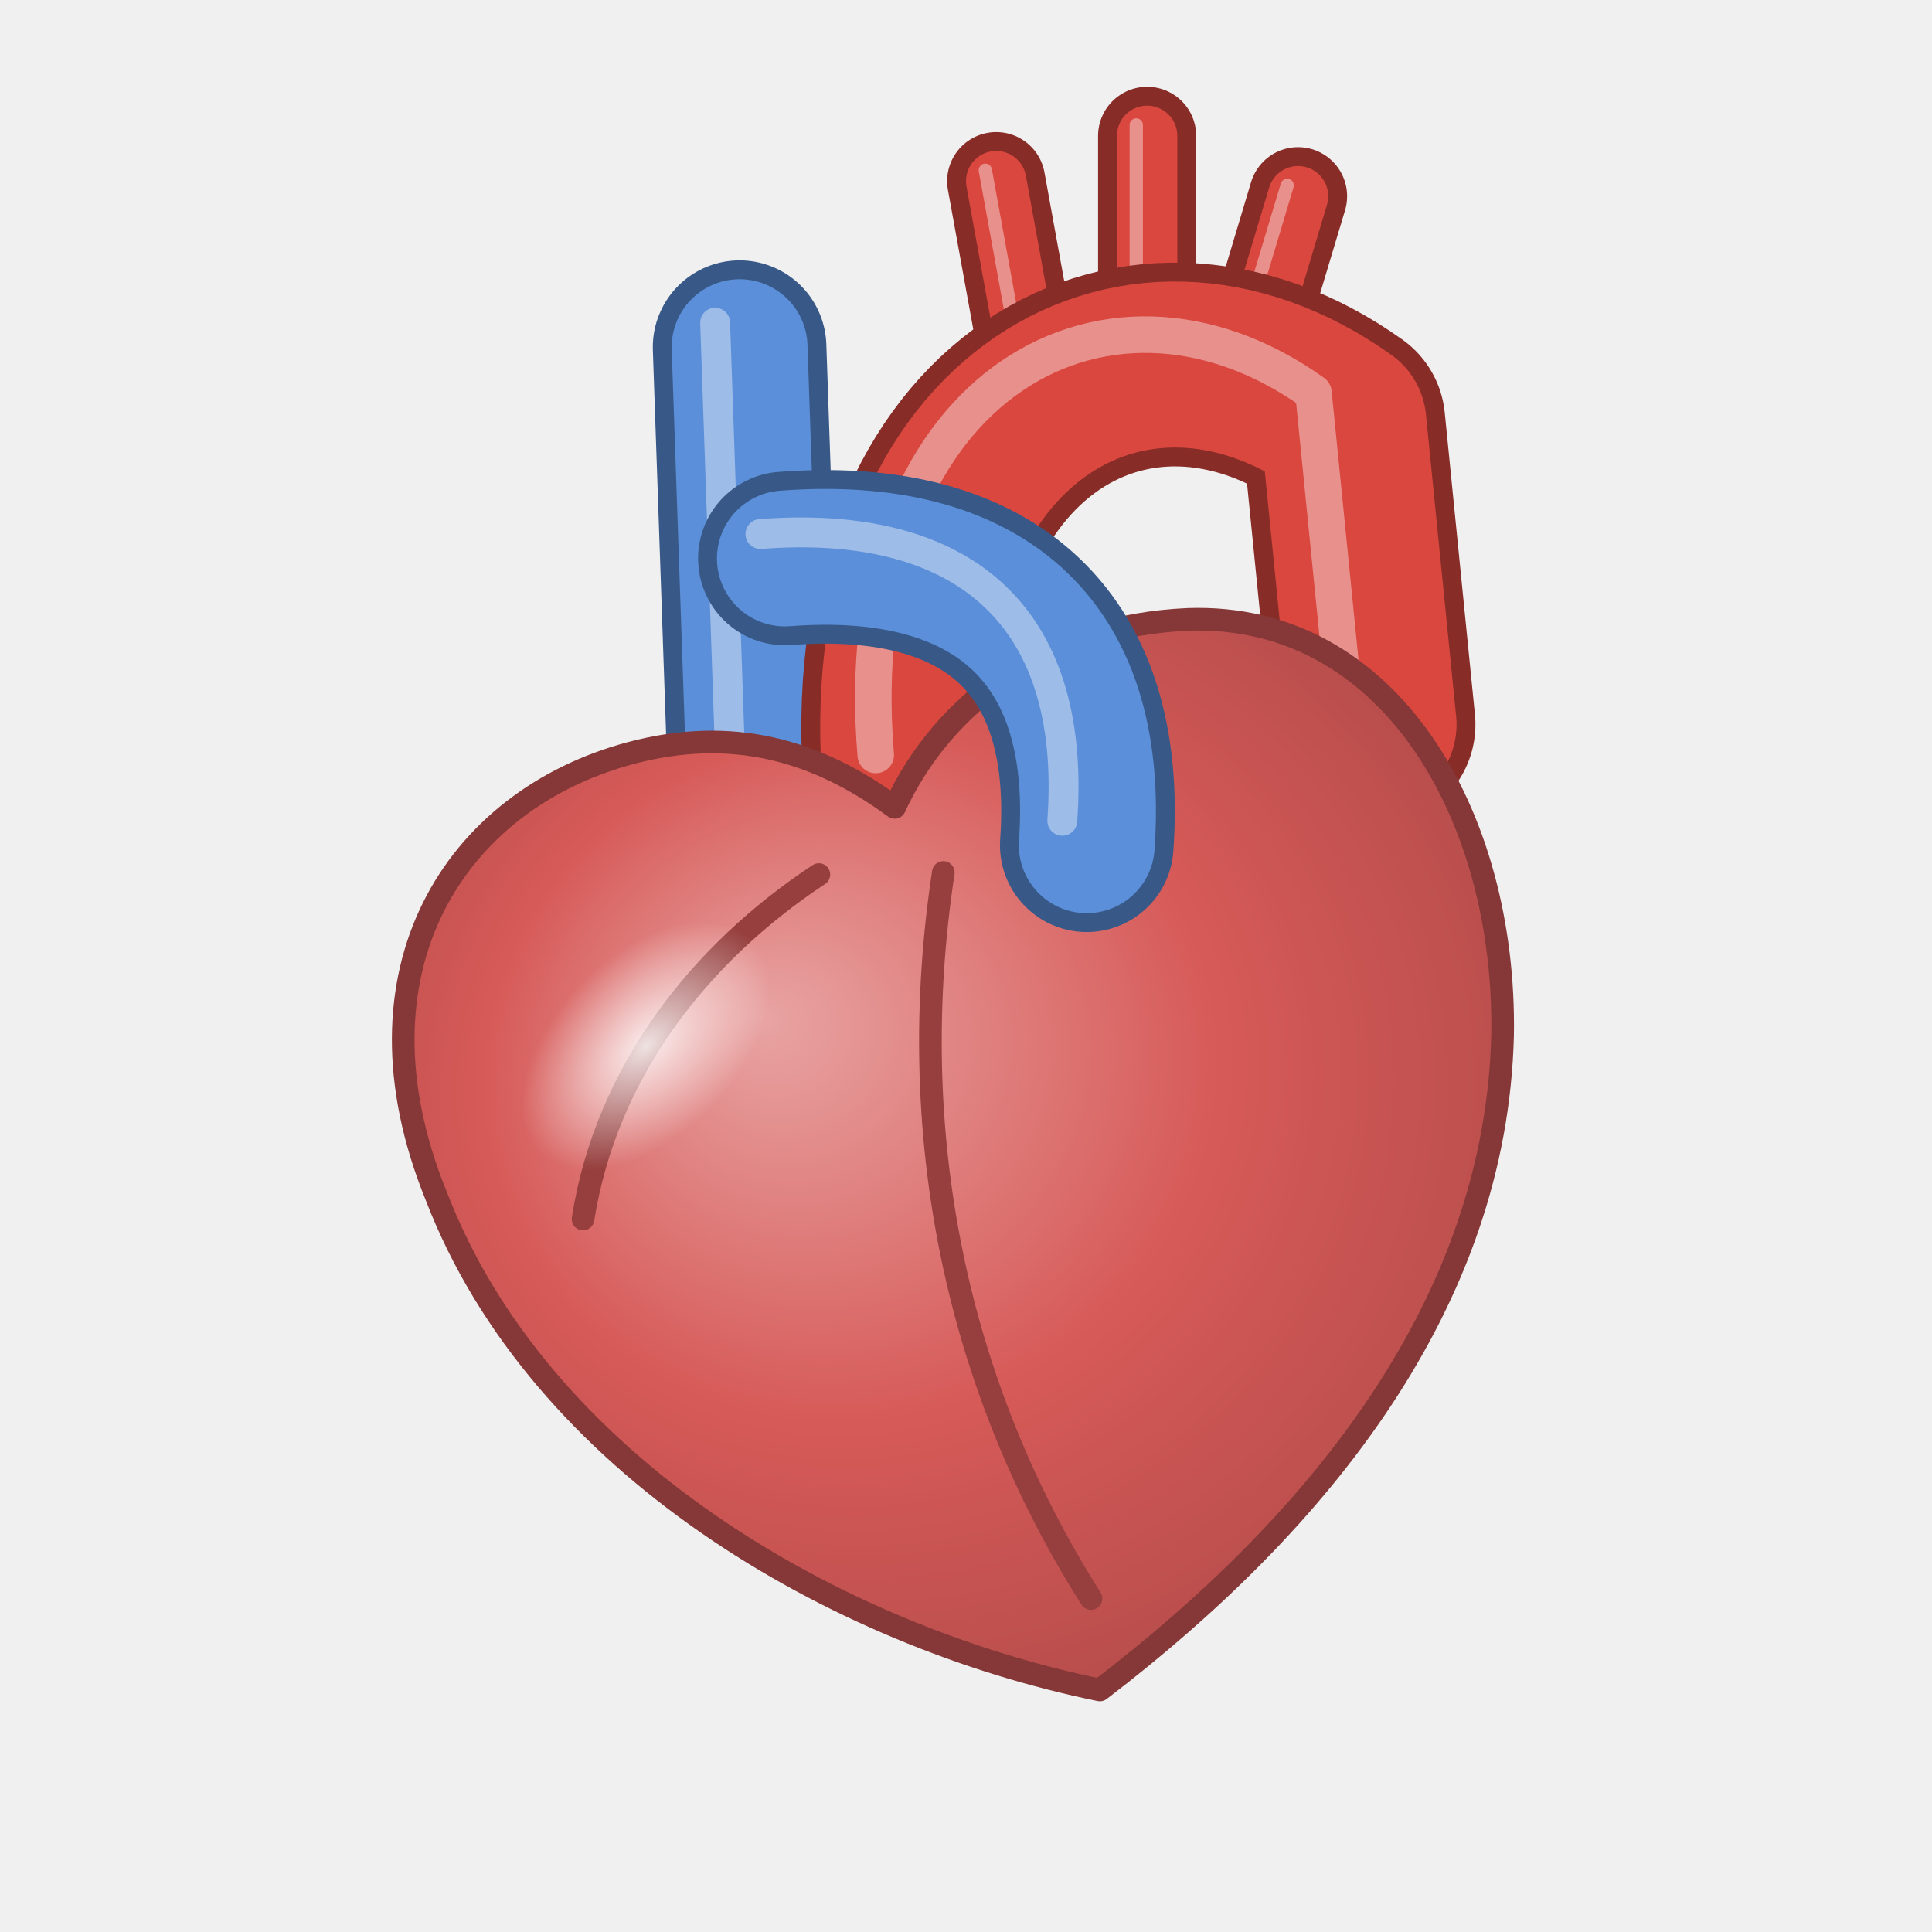
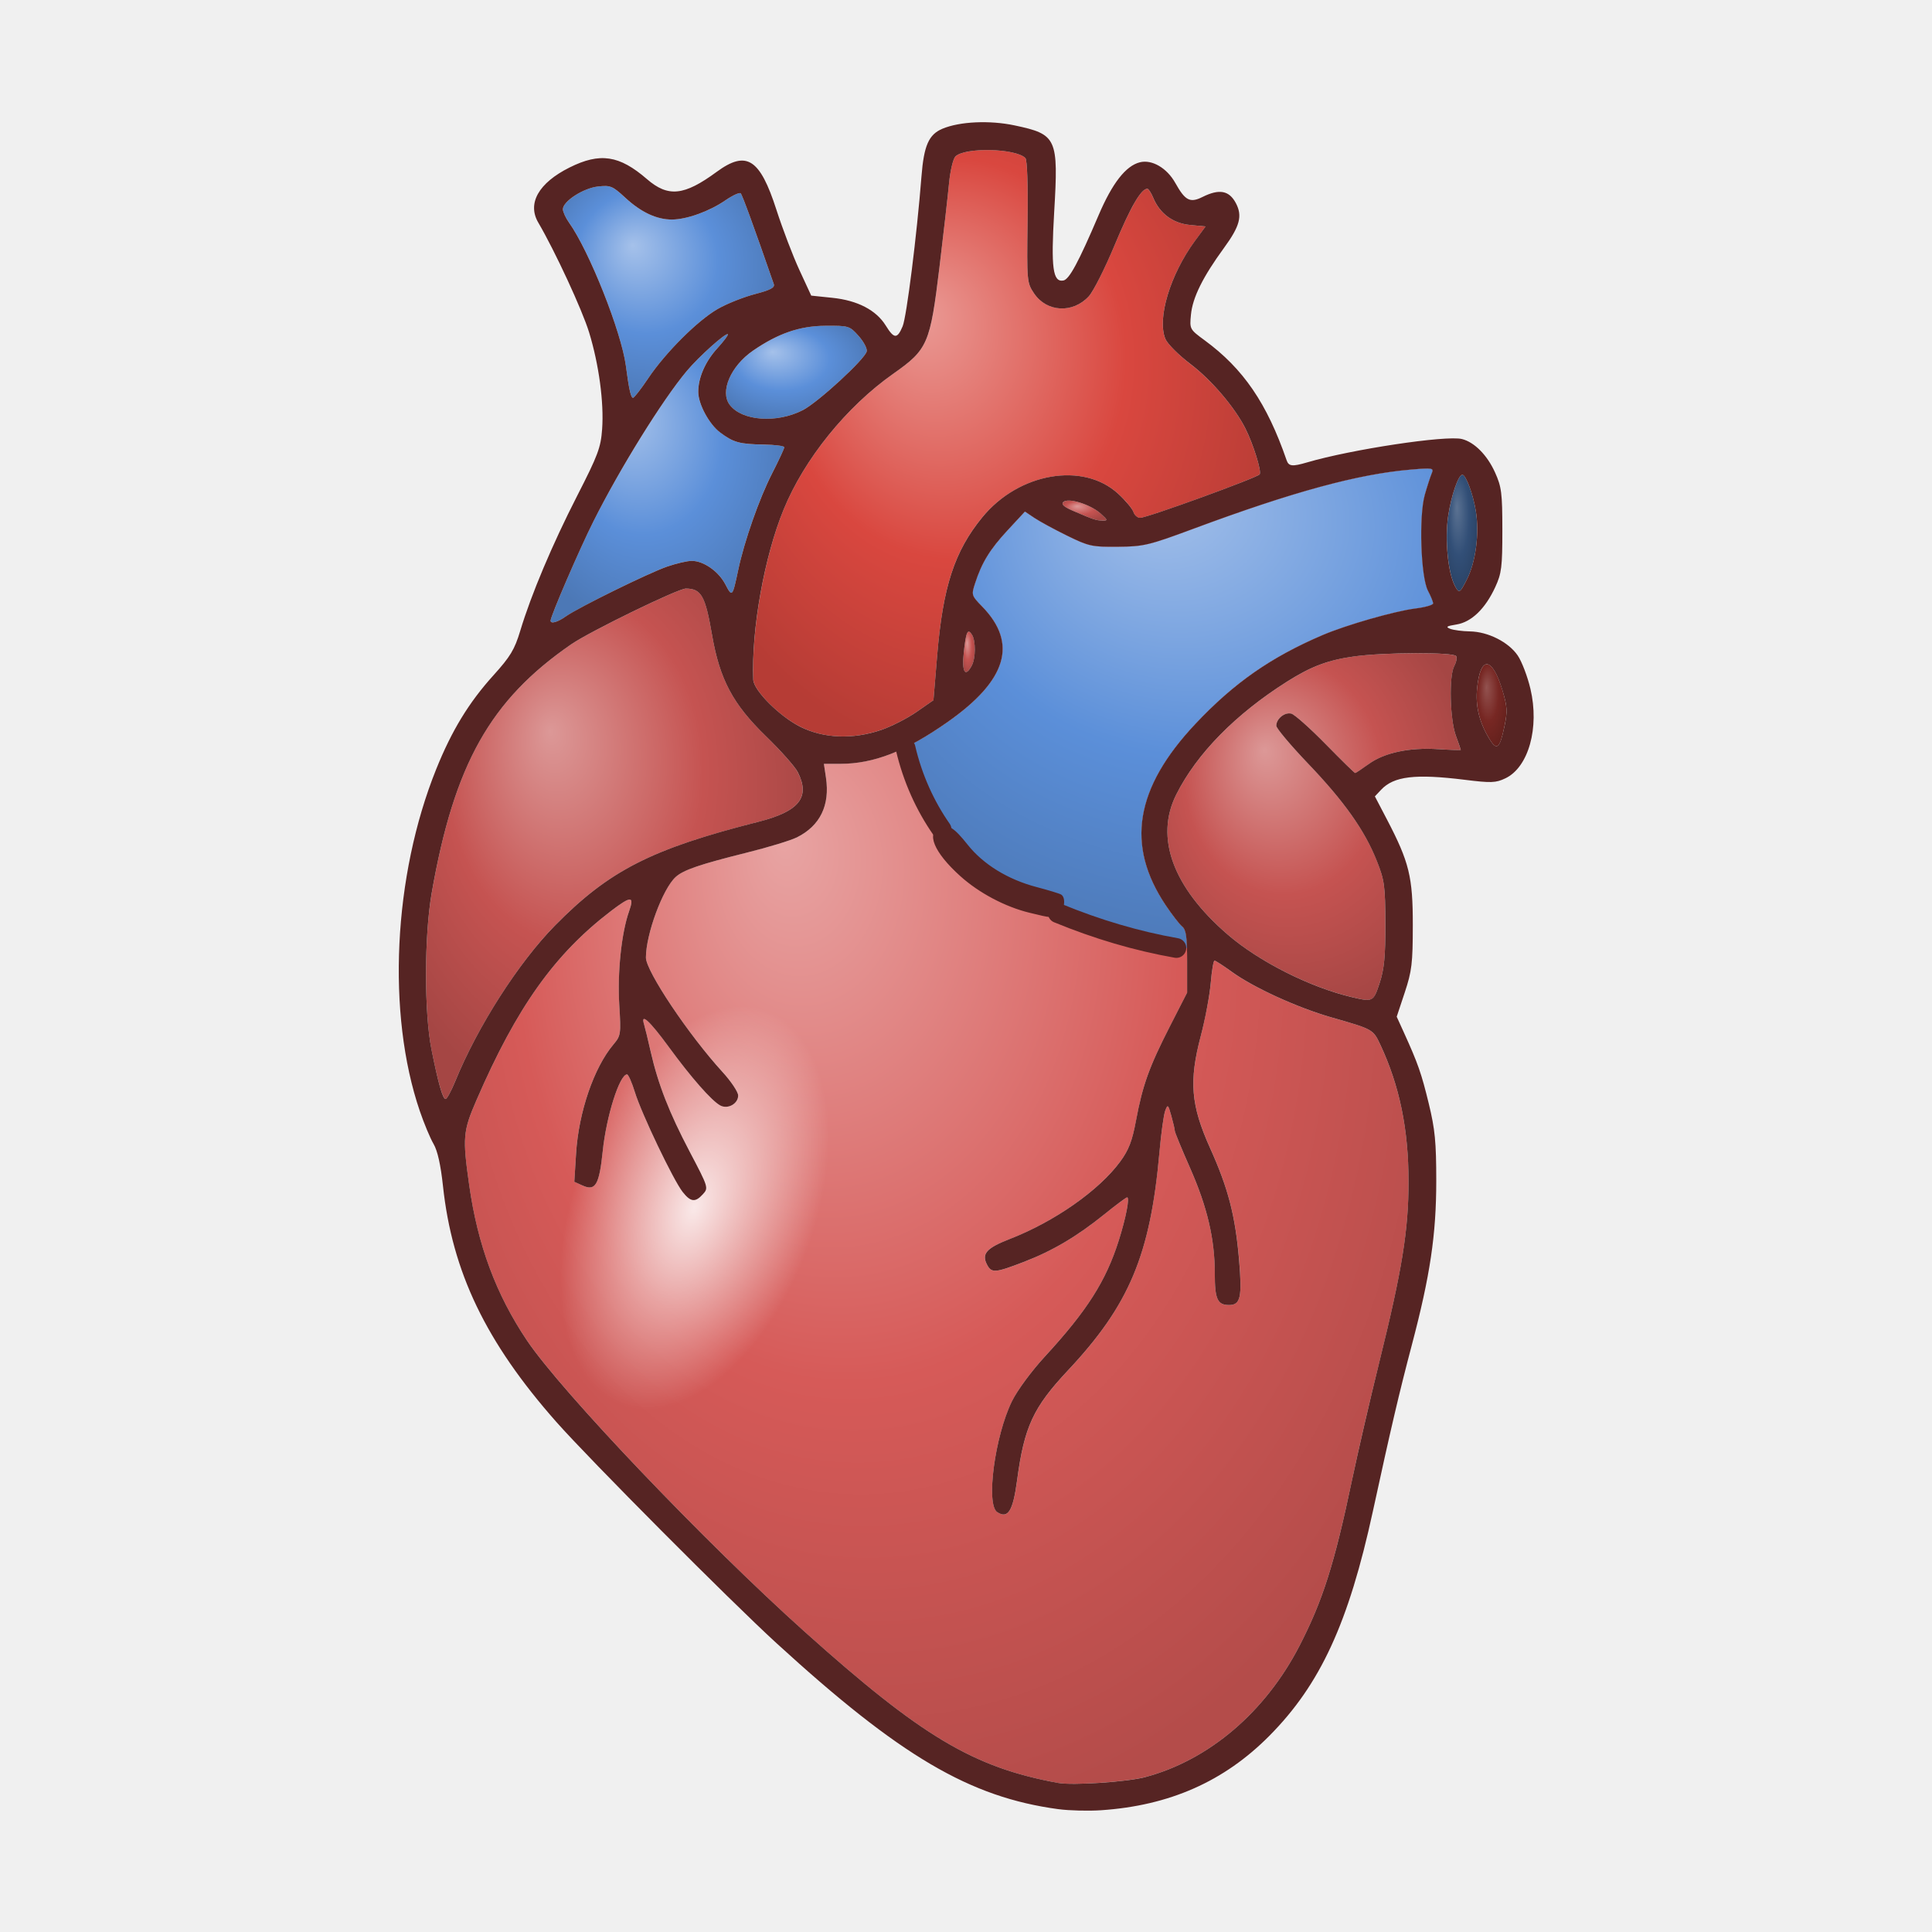
<svg xmlns="http://www.w3.org/2000/svg" viewBox="0 0 256 256" width="256" height="256" role="img" aria-labelledby="heart-title">
  <defs>
+     <clipPath id="heart-ventricles">
+       <path d="M120.15 217.73C125.61 216.27 130.44 212.15 133.38 206.47C135.39 202.58 136.4 199.38 137.91 192.21C138.41 189.8 139.47 185.22 140.27 182.01C142.23 174.08 142.78 170.69 142.78 166.5C142.78 161.99 142 158.24 140.34 154.71C139.73 153.4 139.72 153.39 136.16 152.38C133.22 151.54 129.44 149.81 127.56 148.45C126.84 147.92 126.17 147.49 126.08 147.49C125.99 147.49 125.85 148.35 125.76 149.41C125.67 150.47 125.28 152.52 124.9 153.97C123.88 157.87 124.05 159.94 125.71 163.62C127.26 167.07 127.87 169.42 128.2 173.21C128.47 176.44 128.32 177.12 127.34 177.12C126.33 177.12 126.11 176.62 126.11 174.41C126.11 171.44 125.46 168.69 123.97 165.31C123.25 163.69 122.67 162.26 122.67 162.13C122.67 162.01 122.53 161.43 122.37 160.85C122.09 159.86 122.06 159.83 121.84 160.41C121.71 160.75 121.49 162.36 121.34 163.98C120.56 172.81 118.75 177.11 113.49 182.73C110.48 185.94 109.72 187.58 109.1 192.2C108.74 194.86 108.32 195.54 107.39 194.94C106.4 194.3 107.18 188.4 108.66 185.4C109.12 184.45 110.32 182.82 111.48 181.56C115.12 177.61 116.74 175.07 117.85 171.56C118.46 169.63 118.8 167.86 118.57 167.86C118.48 167.86 117.6 168.51 116.62 169.3C114.25 171.22 112.16 172.45 109.66 173.42C107.23 174.36 106.9 174.38 106.52 173.67C106.01 172.72 106.44 172.22 108.45 171.45C112.31 169.95 116.15 167.26 117.97 164.77C118.71 163.77 119 163.01 119.34 161.22C119.9 158.18 120.46 156.63 122.24 153.16L123.73 150.24L123.73 147.57C123.73 145.45 123.64 144.83 123.3 144.55C123.07 144.36 122.43 143.54 121.89 142.73C118.43 137.58 119.24 132.65 124.45 127.11C127.75 123.6 130.93 121.38 135.37 119.48C137.41 118.61 141.59 117.41 143.38 117.19C144.21 117.08 144.89 116.89 144.89 116.75C144.89 116.62 144.69 116.12 144.45 115.66C143.83 114.48 143.66 109.23 144.18 107.4C144.38 106.67 144.65 105.85 144.77 105.57C144.97 105.09 144.88 105.08 142.99 105.24C138.43 105.62 132.84 107.14 124.26 110.33C120.43 111.75 120 111.86 117.77 111.88C115.54 111.9 115.27 111.84 113.41 110.93C112.32 110.39 111.05 109.7 110.6 109.4L109.77 108.85L108.28 110.46C106.75 112.11 106.06 113.24 105.48 115.03C105.16 116.03 105.17 116.08 106.09 117.02C109.18 120.19 108.23 123.37 103.12 126.96C99.53 129.47 96.76 130.55 93.89 130.55L92.47 130.55L92.65 131.74C93.01 134.12 92.15 135.88 90.16 136.88C89.63 137.14 87.69 137.73 85.85 138.19C81.8 139.2 80.39 139.68 79.72 140.28C78.61 141.29 77.16 145.21 77.16 147.23C77.16 148.38 80.84 153.89 83.74 157.05C84.48 157.87 85.1 158.79 85.1 159.09C85.1 159.8 84.21 160.3 83.56 159.95C82.82 159.55 81.05 157.54 79.12 154.9C77.48 152.65 76.68 151.93 77 152.98C77.08 153.23 77.33 154.27 77.57 155.29C78.21 158.13 79.15 160.55 80.94 163.94C82.54 166.99 82.55 167.04 82.07 167.58C81.41 168.31 81.02 168.27 80.33 167.4C79.53 166.39 76.78 160.65 76.21 158.8C75.95 157.96 75.65 157.28 75.53 157.28C74.89 157.28 73.76 160.87 73.44 163.89C73.14 166.78 72.81 167.34 71.71 166.84L71 166.51L71.15 164.08C71.37 160.53 72.68 156.7 74.36 154.71C75 153.94 75.02 153.82 74.87 151.28C74.7 148.51 75.06 145.09 75.71 143.24C76.18 141.9 75.88 141.89 74.14 143.23C69.29 146.94 66.05 151.49 62.59 159.47C61.42 162.17 61.37 162.7 61.95 166.8C62.68 171.96 64.26 176.21 66.92 180.16C69.89 184.58 82.28 197.58 90.8 205.22C100.88 214.25 105.32 216.9 112.61 218.24C113.88 218.47 118.58 218.15 120.15 217.73Z" />
+     </clipPath>
    <radialGradient id="heart-muscle" cx="0.45" cy="0.42" r="0.62" fx="0.33" fy="0.28">
      <stop offset="0" stop-color="#e8a4a3" />
      <stop offset="0.55" stop-color="#D65A58" />
      <stop offset="1" stop-color="#b44c4a" />
+     </radialGradient>
+     <radialGradient id="heart-atrium" cx="0.45" cy="0.42" r="0.62" fx="0.33" fy="0.28">
+       <stop offset="0" stop-color="#dc9897" />
+       <stop offset="0.55" stop-color="#c55351" />
+       <stop offset="1" stop-color="#a54644" />
+     </radialGradient>
+     <radialGradient id="heart-aorta" cx="0.45" cy="0.42" r="0.62" fx="0.33" fy="0.28">
+       <stop offset="0" stop-color="#ea9a95" />
+       <stop offset="0.55" stop-color="#D9473F" />
+       <stop offset="1" stop-color="#b63c35" />
+     </radialGradient>
+     <radialGradient id="heart-vein" cx="0.45" cy="0.42" r="0.62" fx="0.33" fy="0.28">
+       <stop offset="0" stop-color="#a5c1ea" />
+       <stop offset="0.55" stop-color="#5B8FD9" />
+       <stop offset="1" stop-color="#4c78b6" />
+     </radialGradient>
+     <radialGradient id="heart-vein-lumen" cx="0.45" cy="0.42" r="0.62" fx="0.33" fy="0.28">
+       <stop offset="0" stop-color="#5b7292" />
+       <stop offset="0.55" stop-color="#324f77" />
+       <stop offset="1" stop-color="#2a4264" />
+     </radialGradient>
+     <radialGradient id="heart-artery-lumen" cx="0.45" cy="0.42" r="0.62" fx="0.33" fy="0.28">
+       <stop offset="0" stop-color="#92524f" />
+       <stop offset="0.55" stop-color="#772723" />
+       <stop offset="1" stop-color="#64211d" />
    </radialGradient>
    <radialGradient id="heart-gloss">
      <stop offset="0" stop-color="#fff" stop-opacity="0.85" />
      <stop offset="1" stop-color="#fff" stop-opacity="0" />
    </radialGradient>
  </defs>
-   <path d="M100 104L98 46" fill="none" stroke-linecap="round" stroke-linejoin="round" stroke="#385987" stroke-width="23" />
-   <path d="M100 104L98 46" fill="none" stroke-linecap="round" stroke-linejoin="round" stroke="#5B8FD9" stroke-width="18" />
-   <path d="M100 104L98 46" fill="none" stroke-linecap="round" stroke-linejoin="round" stroke="#fff" stroke-width="3.96" opacity="0.4" transform="translate(-3.24 -3.24)" />
-   <path d="M136 46L132 24" fill="none" stroke-linecap="round" stroke-linejoin="round" stroke="#872c27" stroke-width="13" />
-   <path d="M136 46L132 24" fill="none" stroke-linecap="round" stroke-linejoin="round" stroke="#D9473F" stroke-width="8" />
-   <path d="M136 46L132 24" fill="none" stroke-linecap="round" stroke-linejoin="round" stroke="#fff" stroke-width="1.76" opacity="0.4" transform="translate(-1.44 -1.44)" />
-   <path d="M152 40L152 18" fill="none" stroke-linecap="round" stroke-linejoin="round" stroke="#872c27" stroke-width="13" />
-   <path d="M152 40L152 18" fill="none" stroke-linecap="round" stroke-linejoin="round" stroke="#D9473F" stroke-width="8" />
-   <path d="M152 40L152 18" fill="none" stroke-linecap="round" stroke-linejoin="round" stroke="#fff" stroke-width="1.76" opacity="0.4" transform="translate(-1.44 -1.44)" />
-   <path d="M166 46L172 26" fill="none" stroke-linecap="round" stroke-linejoin="round" stroke="#872c27" stroke-width="13" />
-   <path d="M166 46L172 26" fill="none" stroke-linecap="round" stroke-linejoin="round" stroke="#D9473F" stroke-width="8" />
-   <path d="M166 46L172 26" fill="none" stroke-linecap="round" stroke-linejoin="round" stroke="#fff" stroke-width="1.76" opacity="0.4" transform="translate(-1.44 -1.44)" />
-   <path d="M120 104C116 56 150 36 178 56L182 96" fill="none" stroke-linecap="round" stroke-linejoin="round" stroke="#872c27" stroke-width="27" />
-   <path d="M120 104C116 56 150 36 178 56L182 96" fill="none" stroke-linecap="round" stroke-linejoin="round" stroke="#D9473F" stroke-width="22" />
-   <path d="M120 104C116 56 150 36 178 56L182 96" fill="none" stroke-linecap="round" stroke-linejoin="round" stroke="#fff" stroke-width="4.84" opacity="0.4" transform="translate(-3.96 -3.96)" />
-   <g transform="rotate(-15 128 150)">
-     <path d="M126 226C94 210 62 178 58 140C54 108 74 90 98 90C112 90 122 96 130 106C140 94 156 88 174 92C200 98 208 128 200 156C190 190 160 212 126 226Z" fill="url(#heart-muscle)" stroke="#853837" stroke-width="3" stroke-linejoin="round" />
-     <path d="M134 116C120 148 118 182 128 214M118 112C100 118 84 130 76 148" fill="none" stroke="#963f3e" stroke-width="3" stroke-linecap="round" />
-     <ellipse cx="90" cy="128" rx="20" ry="12" transform="rotate(-30 90 128)" fill="url(#heart-gloss)" />
+   <g transform="translate(128 128) scale(1.54) translate(-104.7 -147.95)">
+     <path d="M120.15 217.73C125.61 216.27 130.44 212.15 133.38 206.47C135.39 202.58 136.4 199.38 137.91 192.21C138.41 189.8 139.47 185.22 140.27 182.01C142.23 174.08 142.78 170.69 142.78 166.5C142.78 161.99 142 158.24 140.34 154.71C139.73 153.4 139.72 153.39 136.16 152.38C133.22 151.54 129.44 149.81 127.56 148.45C126.84 147.92 126.17 147.49 126.08 147.49C125.99 147.49 125.85 148.35 125.76 149.41C125.67 150.47 125.28 152.52 124.9 153.97C123.88 157.87 124.05 159.94 125.71 163.62C127.26 167.07 127.87 169.42 128.2 173.21C128.47 176.44 128.32 177.12 127.34 177.12C126.33 177.12 126.11 176.62 126.11 174.41C126.11 171.44 125.46 168.69 123.97 165.31C123.25 163.69 122.67 162.26 122.67 162.13C122.67 162.01 122.53 161.43 122.37 160.85C122.09 159.86 122.06 159.83 121.84 160.41C121.71 160.75 121.49 162.36 121.34 163.98C120.56 172.81 118.75 177.11 113.49 182.73C110.48 185.94 109.72 187.58 109.1 192.2C108.74 194.86 108.32 195.54 107.39 194.94C106.4 194.3 107.18 188.4 108.66 185.4C109.12 184.45 110.32 182.82 111.48 181.56C115.12 177.61 116.74 175.07 117.85 171.56C118.46 169.63 118.8 167.86 118.57 167.86C118.48 167.86 117.6 168.51 116.62 169.3C114.25 171.22 112.16 172.45 109.66 173.42C107.23 174.36 106.9 174.38 106.52 173.67C106.01 172.72 106.44 172.22 108.45 171.45C112.31 169.95 116.15 167.26 117.97 164.77C118.71 163.77 119 163.01 119.34 161.22C119.9 158.18 120.46 156.63 122.24 153.16L123.73 150.24L123.73 147.57C123.73 145.45 123.64 144.83 123.3 144.55C123.07 144.36 122.43 143.54 121.89 142.73C118.43 137.58 119.24 132.65 124.45 127.11C127.75 123.6 130.93 121.38 135.37 119.48C137.41 118.61 141.59 117.41 143.38 117.19C144.21 117.08 144.89 116.89 144.89 116.75C144.89 116.62 144.69 116.12 144.45 115.66C143.83 114.48 143.66 109.23 144.18 107.4C144.38 106.67 144.65 105.85 144.77 105.57C144.97 105.09 144.88 105.08 142.99 105.24C138.43 105.62 132.84 107.14 124.26 110.33C120.43 111.75 120 111.86 117.77 111.88C115.54 111.9 115.27 111.84 113.41 110.93C112.32 110.39 111.05 109.7 110.6 109.4L109.77 108.85L108.28 110.46C106.75 112.11 106.06 113.24 105.48 115.03C105.16 116.03 105.17 116.08 106.09 117.02C109.18 120.19 108.23 123.37 103.12 126.96C99.53 129.47 96.76 130.55 93.89 130.55L92.47 130.55L92.65 131.74C93.01 134.12 92.15 135.88 90.16 136.88C89.63 137.14 87.69 137.73 85.85 138.19C81.8 139.2 80.39 139.68 79.72 140.28C78.61 141.29 77.16 145.21 77.16 147.23C77.16 148.38 80.84 153.89 83.74 157.05C84.48 157.87 85.1 158.79 85.1 159.09C85.1 159.8 84.21 160.3 83.56 159.95C82.82 159.55 81.05 157.54 79.12 154.9C77.48 152.65 76.68 151.93 77 152.98C77.08 153.23 77.33 154.27 77.57 155.29C78.21 158.13 79.15 160.55 80.94 163.94C82.54 166.99 82.55 167.04 82.07 167.58C81.41 168.31 81.02 168.27 80.33 167.4C79.53 166.39 76.78 160.65 76.21 158.8C75.95 157.96 75.65 157.28 75.53 157.28C74.89 157.28 73.76 160.87 73.44 163.89C73.14 166.78 72.81 167.34 71.71 166.84L71 166.51L71.15 164.08C71.37 160.53 72.68 156.7 74.36 154.71C75 153.94 75.02 153.82 74.87 151.28C74.7 148.51 75.06 145.09 75.71 143.24C76.18 141.9 75.88 141.89 74.14 143.23C69.29 146.94 66.05 151.49 62.59 159.47C61.42 162.17 61.37 162.7 61.95 166.8C62.68 171.96 64.26 176.21 66.92 180.16C69.89 184.58 82.28 197.58 90.8 205.22C100.88 214.25 105.32 216.9 112.61 218.24C113.88 218.47 118.58 218.15 120.15 217.73Z" fill="url(#heart-muscle)" />
+     <path d="M99 129L102.5 136.2C105 139.5 108.5 142 112.6 143.4C116 144.8 119.4 145.8 122.8 146.4L165 146.4L165 92L99 92Z" clip-path="url(#heart-ventricles)" fill="url(#heart-vein)" />
+     <path d="M60.75 157.87C62.68 153.16 66.21 147.64 69.34 144.46C74 139.73 77.64 137.88 86.82 135.55C90.35 134.65 91.32 133.43 90.22 131.27C89.99 130.8 88.75 129.41 87.48 128.17C84.64 125.41 83.51 123.29 82.85 119.46C82.27 116.08 81.93 115.48 80.59 115.48C79.93 115.47 72.34 119.17 70.73 120.27C63.76 125.07 60.66 130.6 58.73 141.67C58.08 145.36 58.08 151.99 58.71 155.16C59.31 158.11 59.68 159.39 59.93 159.39C60.04 159.39 60.41 158.71 60.75 157.87Z" fill="url(#heart-atrium)" />
+     <path d="M140.29 149.41C140.69 148.21 140.79 147.12 140.78 144.31C140.77 141.06 140.71 140.58 140.06 138.92C139.02 136.3 137.25 133.8 134.14 130.53C132.63 128.96 131.4 127.49 131.4 127.28C131.4 126.67 132.13 126.09 132.69 126.24C132.97 126.31 134.3 127.49 135.64 128.86C136.99 130.23 138.13 131.35 138.18 131.35C138.24 131.35 138.77 131 139.36 130.57C140.71 129.59 142.86 129.13 145.35 129.29C146.41 129.36 147.27 129.39 147.27 129.36C147.27 129.32 147.08 128.78 146.85 128.14C146.34 126.73 146.25 123 146.71 122.15C146.89 121.82 146.96 121.43 146.87 121.29C146.66 120.94 140.69 120.96 138.1 121.31C135.86 121.62 134.41 122.17 132.33 123.48C127.9 126.27 124.56 129.68 122.79 133.2C120.93 136.91 122.5 141.17 127.21 145.24C129.91 147.57 134.3 149.78 137.92 150.63C139.72 151.06 139.76 151.04 140.29 149.41Z" fill="url(#heart-atrium)" />
+     <path d="M105.2 122.1C105.54 121.47 105.55 119.97 105.22 119.45C104.85 118.86 104.69 119.19 104.51 120.98C104.33 122.67 104.63 123.16 105.2 122.1Z" fill="url(#heart-atrium)" />
+     <path d="M116.25 108.99C115.35 108.2 113.47 107.64 113.07 108.04C112.88 108.23 113.15 108.46 113.96 108.81C115.72 109.56 115.88 109.61 116.45 109.62C116.92 109.63 116.9 109.56 116.25 108.99Z" fill="url(#heart-atrium)" />
+     <path d="M97.42 127.63C98.28 127.34 99.64 126.64 100.44 126.09L101.9 125.08L102.22 121.27C102.71 115.31 103.7 112.27 106.1 109.34C109.25 105.51 114.79 104.55 117.8 107.32C118.43 107.9 119.02 108.6 119.1 108.88C119.19 109.16 119.45 109.39 119.68 109.39C120.29 109.39 129.79 105.93 129.97 105.64C130.14 105.37 129.42 103.06 128.74 101.71C127.83 99.88 125.83 97.54 124.01 96.16C123 95.38 122.03 94.41 121.85 93.99C121.13 92.24 122.26 88.47 124.39 85.58L125.31 84.32L123.98 84.19C122.5 84.05 121.37 83.21 120.8 81.84C120.63 81.42 120.4 81.08 120.3 81.08C119.76 81.08 118.86 82.64 117.49 85.92C116.65 87.93 115.65 89.92 115.26 90.34C113.87 91.82 111.65 91.69 110.55 90.07C109.94 89.17 109.93 89.03 110 83.92C110.04 80.76 109.96 78.59 109.81 78.43C108.97 77.59 104.59 77.49 103.79 78.3C103.59 78.5 103.34 79.53 103.24 80.6C103.14 81.66 102.77 84.9 102.42 87.8C101.62 94.43 101.42 94.89 98.44 96.99C94.42 99.83 90.8 104.31 89.01 108.67C87.35 112.74 86.23 119.01 86.4 123.31C86.43 124.24 88.66 126.48 90.44 127.36C92.47 128.38 94.96 128.47 97.42 127.63Z" fill="url(#heart-aorta)" />
+     <path d="M70.24 117.89C71.33 117.12 77.39 114.13 78.99 113.58C79.77 113.31 80.73 113.09 81.1 113.09C82.13 113.09 83.42 114 84.01 115.13C84.58 116.24 84.61 116.2 85.1 113.88C85.62 111.41 86.91 107.72 88.01 105.57C88.59 104.44 89.07 103.42 89.07 103.31C89.07 103.2 88.28 103.1 87.32 103.09C85.21 103.05 84.7 102.91 83.55 102.04C82.61 101.34 81.67 99.62 81.66 98.57C81.65 97.35 82.26 95.94 83.28 94.83C83.85 94.21 84.27 93.65 84.21 93.59C84.04 93.43 81.7 95.53 80.66 96.77C78.55 99.29 74.95 105.1 72.63 109.71C71.45 112.06 68.96 117.85 68.96 118.23C68.96 118.53 69.56 118.37 70.24 117.89Z" fill="url(#heart-vein)" />
+     <path d="M77.36 97.38C78.86 95.16 81.63 92.4 83.35 91.41C84.12 90.97 85.55 90.4 86.53 90.14C87.88 89.79 88.27 89.58 88.16 89.28C86.46 84.37 85.46 81.61 85.31 81.47C85.22 81.37 84.62 81.64 83.99 82.08C82.62 83.02 80.66 83.72 79.39 83.72C78.08 83.72 76.74 83.09 75.37 81.84C74.28 80.83 74.1 80.76 73.03 80.88C71.77 81.02 70.02 82.16 70.02 82.83C70.02 83.06 70.25 83.57 70.54 83.97C72.27 86.41 75.05 93.4 75.43 96.29C75.71 98.37 75.87 99.07 76.06 99.06C76.15 99.06 76.74 98.3 77.36 97.38Z" fill="url(#heart-vein)" />
+     <path d="M90.64 100.13C91.98 99.45 96.04 95.72 96.16 95.05C96.2 94.81 95.89 94.22 95.45 93.73C94.68 92.87 94.61 92.85 92.59 92.86C90.39 92.88 88.52 93.52 86.38 95C84.45 96.33 83.51 98.53 84.37 99.67C85.42 101.05 88.4 101.28 90.64 100.13Z" fill="url(#heart-vein)" />
+     <path d="M147.79 114.71C148.56 113.2 148.88 110.76 148.57 108.82C148.34 107.36 147.71 105.68 147.41 105.68C147.06 105.68 146.45 107.48 146.19 109.22C145.89 111.24 146.17 114.13 146.77 115.25C147.12 115.92 147.19 115.88 147.79 114.71Z" fill="url(#heart-vein-lumen)" />
+     <path d="M151.03 127.32C151.3 126.05 151.27 125.62 150.86 124.23C149.98 121.33 148.97 121.22 148.68 124.01C148.52 125.56 148.85 126.95 149.72 128.39C150.37 129.47 150.63 129.26 151.03 127.32Z" fill="url(#heart-artery-lumen)" />
  </g>
-   <path d="M144 112C146 84 130 72 104 74" fill="none" stroke-linecap="round" stroke-linejoin="round" stroke="#385987" stroke-width="23" />
-   <path d="M144 112C146 84 130 72 104 74" fill="none" stroke-linecap="round" stroke-linejoin="round" stroke="#5B8FD9" stroke-width="18" />
-   <path d="M144 112C146 84 130 72 104 74" fill="none" stroke-linecap="round" stroke-linejoin="round" stroke="#fff" stroke-width="3.96" opacity="0.4" transform="translate(-3.24 -3.24)" />
+   <ellipse cx="92" cy="160" rx="16" ry="28" transform="rotate(20 92 160)" fill="url(#heart-gloss)" />
+   <g transform="translate(128 128) scale(1.54) translate(-104.7 -147.95)" fill="#562423">
+     <path d="m 112.661,220.5 c -7.639,-1.028 -13.617,-4.546 -24.256,-14.275 -4.005,-3.662 -16.112,-15.828 -18.959,-19.051 -6.058,-6.859 -8.958,-12.902 -9.751,-20.316 -0.192,-1.791 -0.467,-3.02 -0.807,-3.597 -0.284,-0.482 -0.817,-1.757 -1.185,-2.835 -2.856,-8.377 -2.288,-20.216 1.41,-29.405 1.34,-3.33 2.808,-5.739 4.92,-8.075 1.464,-1.62 1.825,-2.218 2.313,-3.836 0.945,-3.133 2.751,-7.415 4.899,-11.616 1.79,-3.5 2.033,-4.149 2.147,-5.742 0.164,-2.295 -0.277,-5.564 -1.122,-8.323 -0.595,-1.94 -2.93,-6.985 -4.371,-9.442 -0.97,-1.653 0.026,-3.411 2.686,-4.74 2.623,-1.311 4.284,-1.062 6.663,0.997 1.822,1.577 3.196,1.435 5.996,-0.621 2.567,-1.884 3.723,-1.153 5.142,3.254 0.53,1.645 1.421,3.981 1.98,5.191 l 1.017,2.201 1.819,0.189 c 2.171,0.225 3.772,1.058 4.596,2.391 0.713,1.153 0.988,1.164 1.451,0.057 0.341,-0.817 1.224,-7.848 1.619,-12.887 0.208,-2.664 0.628,-3.617 1.81,-4.111 1.489,-0.622 4.055,-0.74 6.205,-0.285 3.639,0.771 3.781,1.081 3.404,7.463 -0.283,4.804 -0.115,6.05 0.793,5.882 0.505,-0.093 1.305,-1.578 3.033,-5.627 1.174,-2.751 2.336,-4.24 3.548,-4.544 1.039,-0.261 2.328,0.49 3.046,1.775 0.856,1.532 1.269,1.744 2.346,1.207 1.441,-0.719 2.293,-0.559 2.87,0.538 0.576,1.095 0.344,1.971 -1.02,3.84 -1.83,2.508 -2.706,4.277 -2.848,5.751 -0.119,1.242 -0.109,1.261 1.184,2.21 3.324,2.44 5.355,5.413 7.045,10.31 0.184,0.534 0.487,0.567 1.766,0.191 3.813,-1.121 11.967,-2.351 13.324,-2.01 1.069,0.268 2.172,1.382 2.844,2.871 0.563,1.247 0.629,1.774 0.631,4.967 0.001,3.17 -0.067,3.721 -0.608,4.895 -0.86,1.869 -2.051,3.018 -3.342,3.224 -0.849,0.136 -0.955,0.209 -0.537,0.372 0.286,0.112 1.048,0.211 1.693,0.222 1.56,0.025 3.328,0.916 4.116,2.074 0.352,0.518 0.844,1.808 1.094,2.868 0.789,3.345 -0.164,6.751 -2.153,7.699 -0.83,0.396 -1.219,0.41 -3.508,0.126 -4.257,-0.527 -6.092,-0.307 -7.19,0.861 l -0.533,0.567 1.031,1.973 c 1.927,3.69 2.236,4.951 2.232,9.117 -0.003,3.279 -0.083,3.943 -0.694,5.786 l -0.691,2.082 0.617,1.357 c 1.215,2.675 1.508,3.511 2.142,6.12 0.537,2.206 0.644,3.31 0.644,6.646 4e-4,4.627 -0.524,8.152 -2.102,14.123 -1.074,4.065 -1.811,7.208 -3.347,14.287 -2.091,9.633 -4.524,14.916 -8.907,19.337 -3.898,3.932 -8.592,6.008 -14.482,6.407 -1.091,0.074 -2.737,0.033 -3.658,-0.091 z m 7.494,-2.77 c 5.452,-1.461 10.288,-5.58 13.226,-11.264 2.006,-3.882 3.022,-7.082 4.528,-14.261 0.504,-2.403 1.565,-6.99 2.357,-10.193 1.962,-7.932 2.511,-11.326 2.511,-15.513 0,-4.508 -0.775,-8.259 -2.435,-11.792 -0.616,-1.31 -0.623,-1.314 -4.18,-2.33 -2.938,-0.839 -6.722,-2.569 -8.598,-3.931 -0.727,-0.528 -1.394,-0.959 -1.483,-0.959 -0.088,0 -0.234,0.865 -0.323,1.922 -0.089,1.057 -0.475,3.111 -0.858,4.564 -1.026,3.898 -0.853,5.965 0.805,9.647 1.554,3.45 2.164,5.801 2.489,9.591 0.277,3.229 0.129,3.909 -0.853,3.909 -1.008,0 -1.234,-0.497 -1.234,-2.71 0,-2.972 -0.646,-5.724 -2.138,-9.103 -0.716,-1.622 -1.303,-3.051 -1.303,-3.175 -8.1e-4,-0.124 -0.135,-0.702 -0.298,-1.284 -0.278,-0.992 -0.311,-1.02 -0.529,-0.437 -0.128,0.342 -0.351,1.949 -0.495,3.572 -0.785,8.822 -2.59,13.128 -7.857,18.746 -3.011,3.211 -3.772,4.852 -4.39,9.467 -0.356,2.66 -0.782,3.344 -1.709,2.746 -0.992,-0.641 -0.209,-6.54 1.267,-9.545 0.463,-0.943 1.668,-2.579 2.825,-3.836 3.641,-3.956 5.258,-6.495 6.366,-9.997 0.613,-1.938 0.956,-3.704 0.718,-3.704 -0.087,0 -0.963,0.65 -1.945,1.444 -2.368,1.913 -4.458,3.149 -6.959,4.113 -2.433,0.938 -2.757,0.965 -3.137,0.254 -0.509,-0.95 -0.079,-1.446 1.926,-2.224 3.861,-1.497 7.7,-4.188 9.522,-6.673 0.739,-1.009 1.029,-1.763 1.364,-3.559 0.567,-3.033 1.125,-4.582 2.901,-8.059 l 1.49,-2.915 v -2.668 c 0,-2.126 -0.086,-2.739 -0.425,-3.02 -0.234,-0.194 -0.868,-1.012 -1.409,-1.818 -3.463,-5.157 -2.656,-10.088 2.555,-15.624 3.302,-3.507 6.479,-5.726 10.92,-7.627 2.046,-0.876 6.221,-2.072 8.013,-2.296 0.831,-0.104 1.512,-0.3 1.512,-0.436 0,-0.136 -0.2,-0.628 -0.445,-1.094 -0.619,-1.178 -0.791,-6.424 -0.27,-8.255 0.207,-0.728 0.473,-1.55 0.591,-1.829 0.203,-0.48 0.113,-0.497 -1.781,-0.337 -4.559,0.385 -10.144,1.905 -18.731,5.096 -3.827,1.422 -4.26,1.525 -6.482,1.546 -2.229,0.021 -2.508,-0.04 -4.366,-0.951 -1.091,-0.535 -2.356,-1.222 -2.811,-1.526 l -0.827,-0.553 -1.494,1.613 c -1.528,1.65 -2.218,2.778 -2.799,4.574 -0.321,0.992 -0.305,1.042 0.613,1.984 3.088,3.169 2.135,6.351 -2.974,9.939 -3.585,2.517 -6.353,3.596 -9.227,3.596 h -1.416 l 0.178,1.189 c 0.356,2.375 -0.5,4.138 -2.494,5.135 -0.527,0.264 -2.465,0.855 -4.307,1.314 -4.05,1.01 -5.461,1.492 -6.127,2.093 -1.115,1.008 -2.564,4.931 -2.564,6.943 0,1.156 3.684,6.66 6.576,9.825 0.749,0.819 1.362,1.737 1.362,2.039 0,0.709 -0.89,1.206 -1.538,0.859 -0.739,-0.395 -2.51,-2.409 -4.437,-5.044 -1.647,-2.252 -2.444,-2.977 -2.12,-1.928 0.078,0.255 0.332,1.296 0.563,2.315 0.645,2.839 1.589,5.26 3.37,8.649 1.601,3.045 1.618,3.102 1.133,3.638 -0.659,0.728 -1.054,0.687 -1.743,-0.183 -0.797,-1.005 -3.546,-6.747 -4.116,-8.599 -0.258,-0.837 -0.562,-1.521 -0.676,-1.521 -0.64,0 -1.778,3.596 -2.091,6.609 -0.301,2.898 -0.628,3.455 -1.735,2.951 l -0.709,-0.323 0.152,-2.436 c 0.221,-3.552 1.531,-7.377 3.209,-9.371 0.644,-0.766 0.662,-0.884 0.507,-3.431 -0.168,-2.766 0.19,-6.182 0.844,-8.035 0.474,-1.344 0.173,-1.347 -1.568,-0.015 -4.853,3.712 -8.094,8.269 -11.554,16.248 -1.169,2.696 -1.215,3.228 -0.634,7.328 0.731,5.16 2.309,9.405 4.968,13.361 2.967,4.415 15.363,17.419 23.883,25.054 10.079,9.032 14.515,11.681 21.81,13.02 1.265,0.232 5.963,-0.083 7.541,-0.506 z m -9.98,-74.359 c -2.094,-0.508 -4.342,-1.696 -5.958,-3.148 -2.286,-2.055 -2.985,-3.751 -1.742,-4.228 0.696,-0.267 1.217,0.067 2.366,1.517 1.343,1.693 3.462,2.997 5.923,3.643 1.026,0.269 1.982,0.561 2.123,0.648 0.45,0.278 0.279,1.42 -0.255,1.705 -0.606,0.324 -0.538,0.328 -2.456,-0.137 z m -49.425,14.5 c 1.926,-4.717 5.458,-10.231 8.59,-13.409 4.659,-4.729 8.301,-6.587 17.477,-8.914 3.536,-0.897 4.505,-2.114 3.408,-4.28 -0.236,-0.466 -1.471,-1.859 -2.746,-3.096 -2.842,-2.759 -3.97,-4.882 -4.631,-8.713 -0.582,-3.376 -0.921,-3.974 -2.254,-3.983 -0.662,-0.004 -8.259,3.69 -9.868,4.798 -6.963,4.797 -10.062,10.323 -11.998,21.391 -0.646,3.693 -0.653,10.326 -0.014,13.494 0.595,2.951 0.962,4.233 1.212,4.233 0.112,0 0.483,-0.685 0.825,-1.521 z M 140.293,149.405 c 0.392,-1.195 0.497,-2.287 0.489,-5.093 -0.009,-3.248 -0.075,-3.737 -0.727,-5.387 -1.035,-2.621 -2.803,-5.126 -5.919,-8.39 -1.505,-1.576 -2.737,-3.042 -2.737,-3.257 0,-0.604 0.728,-1.19 1.293,-1.042 0.28,0.073 1.607,1.253 2.95,2.622 1.343,1.369 2.486,2.489 2.541,2.489 0.055,0 0.584,-0.351 1.175,-0.779 1.351,-0.978 3.499,-1.436 5.99,-1.276 1.059,0.068 1.925,0.097 1.925,0.064 0,-0.033 -0.19,-0.58 -0.423,-1.217 -0.516,-1.41 -0.605,-5.141 -0.143,-5.992 0.179,-0.33 0.254,-0.717 0.166,-0.86 -0.216,-0.349 -6.179,-0.332 -8.775,0.026 -2.235,0.308 -3.694,0.855 -5.771,2.165 -4.431,2.794 -7.772,6.199 -9.537,9.721 -1.857,3.707 -0.291,7.973 4.418,12.039 2.703,2.334 7.095,4.546 10.708,5.395 1.801,0.423 1.841,0.402 2.376,-1.228 z m 10.739,-22.085 c 0.267,-1.274 0.243,-1.703 -0.177,-3.088 -0.88,-2.907 -1.888,-3.008 -2.176,-0.218 -0.16,1.546 0.17,2.931 1.042,4.375 0.649,1.076 0.904,0.868 1.31,-1.07 z m -53.616,0.315 c 0.865,-0.296 2.228,-0.991 3.028,-1.546 l 1.455,-1.009 0.317,-3.812 c 0.495,-5.954 1.488,-8.999 3.889,-11.929 3.142,-3.834 8.686,-4.791 11.693,-2.019 0.631,0.581 1.219,1.284 1.307,1.562 0.088,0.278 0.349,0.505 0.579,0.505 0.602,0 10.111,-3.461 10.286,-3.744 0.17,-0.276 -0.55,-2.586 -1.227,-3.936 -0.916,-1.826 -2.914,-4.172 -4.73,-5.552 -1.013,-0.77 -1.985,-1.744 -2.159,-2.164 -0.725,-1.751 0.41,-5.524 2.533,-8.416 l 0.923,-1.257 -1.333,-0.128 c -1.473,-0.142 -2.606,-0.981 -3.173,-2.351 -0.174,-0.419 -0.4,-0.763 -0.502,-0.763 -0.537,0 -1.443,1.562 -2.811,4.847 -0.837,2.011 -1.842,3.998 -2.233,4.417 -1.384,1.482 -3.611,1.355 -4.705,-0.267 -0.61,-0.905 -0.622,-1.043 -0.555,-6.155 0.042,-3.157 -0.033,-5.331 -0.19,-5.488 -0.841,-0.841 -5.214,-0.937 -6.019,-0.132 -0.2,0.2 -0.447,1.235 -0.548,2.299 -0.101,1.064 -0.471,4.306 -0.822,7.204 -0.804,6.633 -1.004,7.094 -3.981,9.192 -4.019,2.833 -7.642,7.32 -9.426,11.674 -1.668,4.07 -2.787,10.339 -2.616,14.649 0.037,0.928 2.267,3.16 4.044,4.048 2.025,1.012 4.521,1.109 6.973,0.272 z m 7.781,-5.531 c 0.339,-0.633 0.35,-2.133 0.02,-2.656 -0.371,-0.586 -0.521,-0.26 -0.709,1.535 -0.176,1.683 0.126,2.173 0.689,1.12 z m -34.957,-4.218 c 1.09,-0.771 7.151,-3.752 8.747,-4.302 0.787,-0.271 1.739,-0.493 2.117,-0.492 1.026,0.001 2.316,0.908 2.902,2.038 0.573,1.106 0.605,1.07 1.093,-1.246 0.522,-2.476 1.815,-6.162 2.916,-8.314 0.579,-1.131 1.052,-2.147 1.052,-2.256 0,-0.11 -0.786,-0.213 -1.747,-0.229 -2.109,-0.036 -2.62,-0.177 -3.772,-1.04 -0.942,-0.706 -1.874,-2.425 -1.884,-3.475 -0.011,-1.217 0.599,-2.627 1.62,-3.744 0.567,-0.62 0.983,-1.175 0.924,-1.234 -0.164,-0.164 -2.506,1.934 -3.545,3.176 -2.114,2.526 -5.714,8.327 -8.028,12.94 -1.183,2.357 -3.676,8.14 -3.676,8.527 0,0.298 0.597,0.136 1.282,-0.349 z m 77.547,-3.175 c 0.77,-1.509 1.095,-3.953 0.784,-5.888 -0.236,-1.463 -0.858,-3.14 -1.164,-3.14 -0.342,0 -0.96,1.795 -1.22,3.542 -0.3,2.016 -0.021,4.901 0.584,6.03 0.354,0.661 0.419,0.626 1.017,-0.544 z m -31.539,-5.72 c -0.895,-0.788 -2.783,-1.354 -3.182,-0.955 -0.19,0.19 0.086,0.428 0.894,0.772 1.759,0.749 1.919,0.801 2.491,0.815 0.471,0.011 0.448,-0.059 -0.203,-0.632 z m -25.604,-8.859 c 1.336,-0.682 5.394,-4.416 5.516,-5.077 0.045,-0.243 -0.273,-0.838 -0.707,-1.323 -0.769,-0.86 -0.84,-0.881 -2.86,-0.868 -2.201,0.014 -4.072,0.658 -6.217,2.137 -1.921,1.325 -2.868,3.529 -2.006,4.666 1.052,1.387 4.032,1.608 6.274,0.464 z M 77.357,97.384 c 1.5,-2.227 4.271,-4.988 5.996,-5.975 0.771,-0.441 2.199,-1.011 3.174,-1.267 1.349,-0.354 1.74,-0.56 1.635,-0.863 -1.699,-4.91 -2.704,-7.666 -2.848,-7.81 -0.099,-0.099 -0.694,0.174 -1.323,0.607 -1.373,0.944 -3.334,1.646 -4.6,1.646 -1.314,0 -2.656,-0.63 -4.019,-1.887 -1.087,-1.002 -1.268,-1.076 -2.339,-0.955 -1.266,0.143 -3.016,1.277 -3.016,1.955 0,0.225 0.234,0.737 0.52,1.139 1.735,2.437 4.511,9.423 4.895,12.319 0.275,2.073 0.434,2.776 0.625,2.767 0.098,-0.005 0.683,-0.759 1.301,-1.676 z" />
+     <path d="M102.6 136.2C101.2 134.2 100.1 131.8 99.5 129.2M112.6 143.4C116 144.8 119.4 145.8 122.8 146.4" fill="none" stroke="#562423" stroke-width="1.7" stroke-linecap="round" />
+   </g>
</svg>
